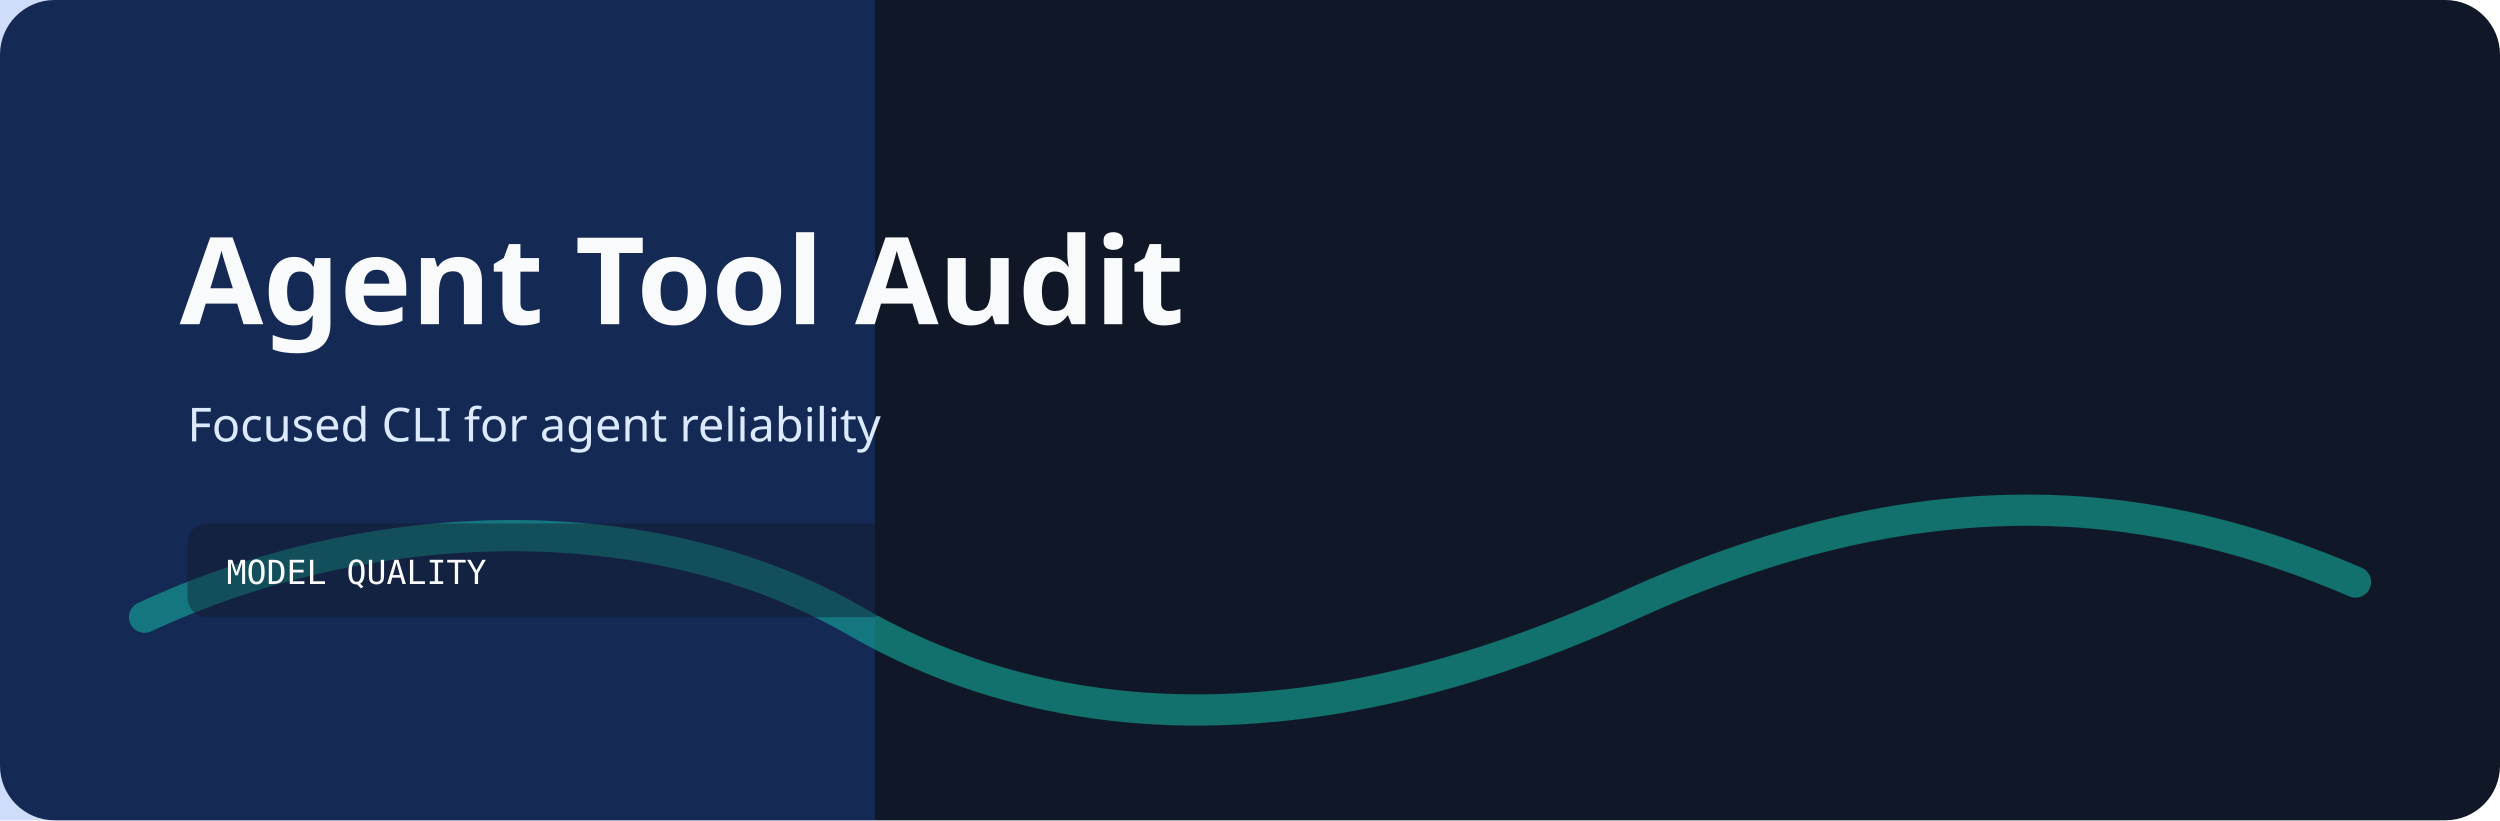
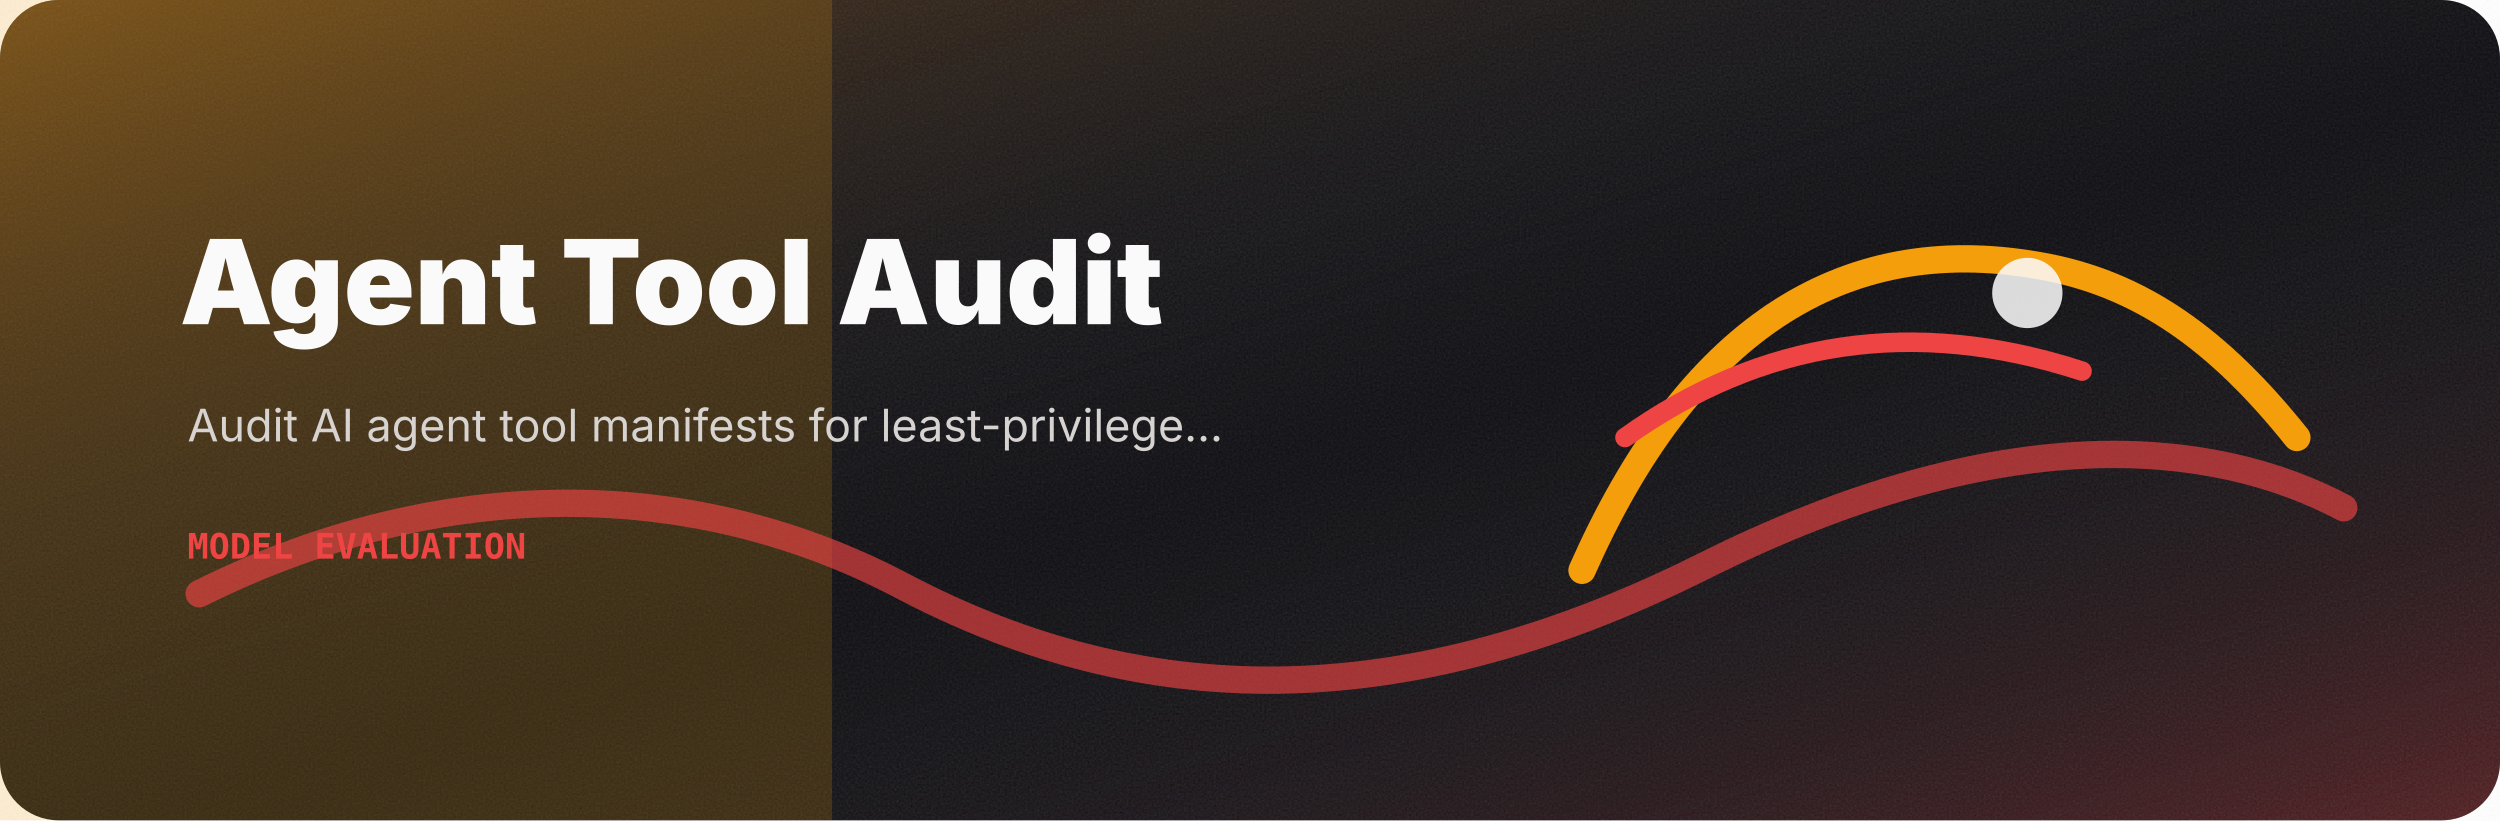
<svg xmlns="http://www.w3.org/2000/svg" width="1280" height="420" viewBox="0 0 1280 420" fill="none" role="img" aria-label="Agent Tool Audit cover">
-   <rect width="1280" height="420" rx="28" fill="#101828" />
-   <rect x="0" y="0" width="448" height="420" fill="#2563eb" opacity=".22" />
-   <path d="M74 316C190 262 334 258 438 318S676 382 834 310s274-54 372-12" stroke="#14b8a6" stroke-width="16" stroke-linecap="round" opacity=".55" />
-   <text x="92" y="166" fill="#f8fafc" font-family="Manrope, ui-sans-serif, system-ui" font-size="62" font-weight="850">Agent Tool Audit</text>
-   <text x="96" y="226" fill="#dbeafe" font-family="Manrope, ui-sans-serif, system-ui" font-size="24">Focused CLI for agent reliability</text>
-   <rect x="96" y="268" width="360" height="48" rx="10" fill="#101828" opacity=".42" />
-   <text x="116" y="299" fill="#f8fafc" font-family="ui-monospace, SFMono-Regular, Menlo, monospace" font-size="17">MODEL QUALITY</text>
+   <defs>
+     <linearGradient id="g" x1="0" x2="1" y1="0" y2="1">
+       <stop offset="0" stop-color="#f59e0b" stop-opacity=".34" />
+       <stop offset=".54" stop-color="#101014" stop-opacity="0" />
+       <stop offset="1" stop-color="#ef4444" stop-opacity=".30" />
+     </linearGradient>
+     <filter id="grain" x="-20%" y="-20%" width="140%" height="140%">
+       <feTurbulence type="fractalNoise" baseFrequency=".85" numOctaves="2" seed="96" result="noise" />
+       <feColorMatrix type="saturate" values="0" />
+       <feComponentTransfer>
+         <feFuncA type="table" tableValues="0 .10" />
+       </feComponentTransfer>
+       <feBlend mode="soft-light" in2="SourceGraphic" />
+     </filter>
+   </defs>
+   <rect width="1280" height="420" rx="30" fill="#101014" />
+   <rect width="1280" height="420" rx="30" fill="url(#g)" filter="url(#grain)" />
+   <rect x="0" y="0" width="426" height="420" fill="#f59e0b" opacity=".18" />
+   <path d="M102 304c116-58 246-64 360-4 114 60 246 72 410-10 152-76 260-66 328-30" stroke="#ef4444" stroke-width="14" stroke-linecap="round" opacity=".64" />
+   <text x="92" y="166" fill="#fafafa" font-family="Inter, ui-sans-serif, system-ui" font-size="60" font-weight="850">Agent Tool Audit</text>
+   <text x="96" y="226" fill="#d6d3d1" font-family="Inter, ui-sans-serif, system-ui" font-size="23">Audit AI agent tool manifests for least-privilege...</text>
+   <text x="96" y="286" fill="#ef4444" font-family="ui-monospace, SFMono-Regular, Menlo, monospace" font-size="18" font-weight="800">MODEL EVALUATION</text>
+   <path d="M810 292c54-122 132-174 234-156 52 9 92 38 132 88" fill="none" stroke="#f59e0b" stroke-width="14" stroke-linecap="round" />
+   <path d="M832 224c70-50 148-62 234-34" fill="none" stroke="#ef4444" stroke-width="10" stroke-linecap="round" />
+   <circle cx="1038" cy="150" r="18" fill="#fafafa" opacity=".86" />
</svg>
